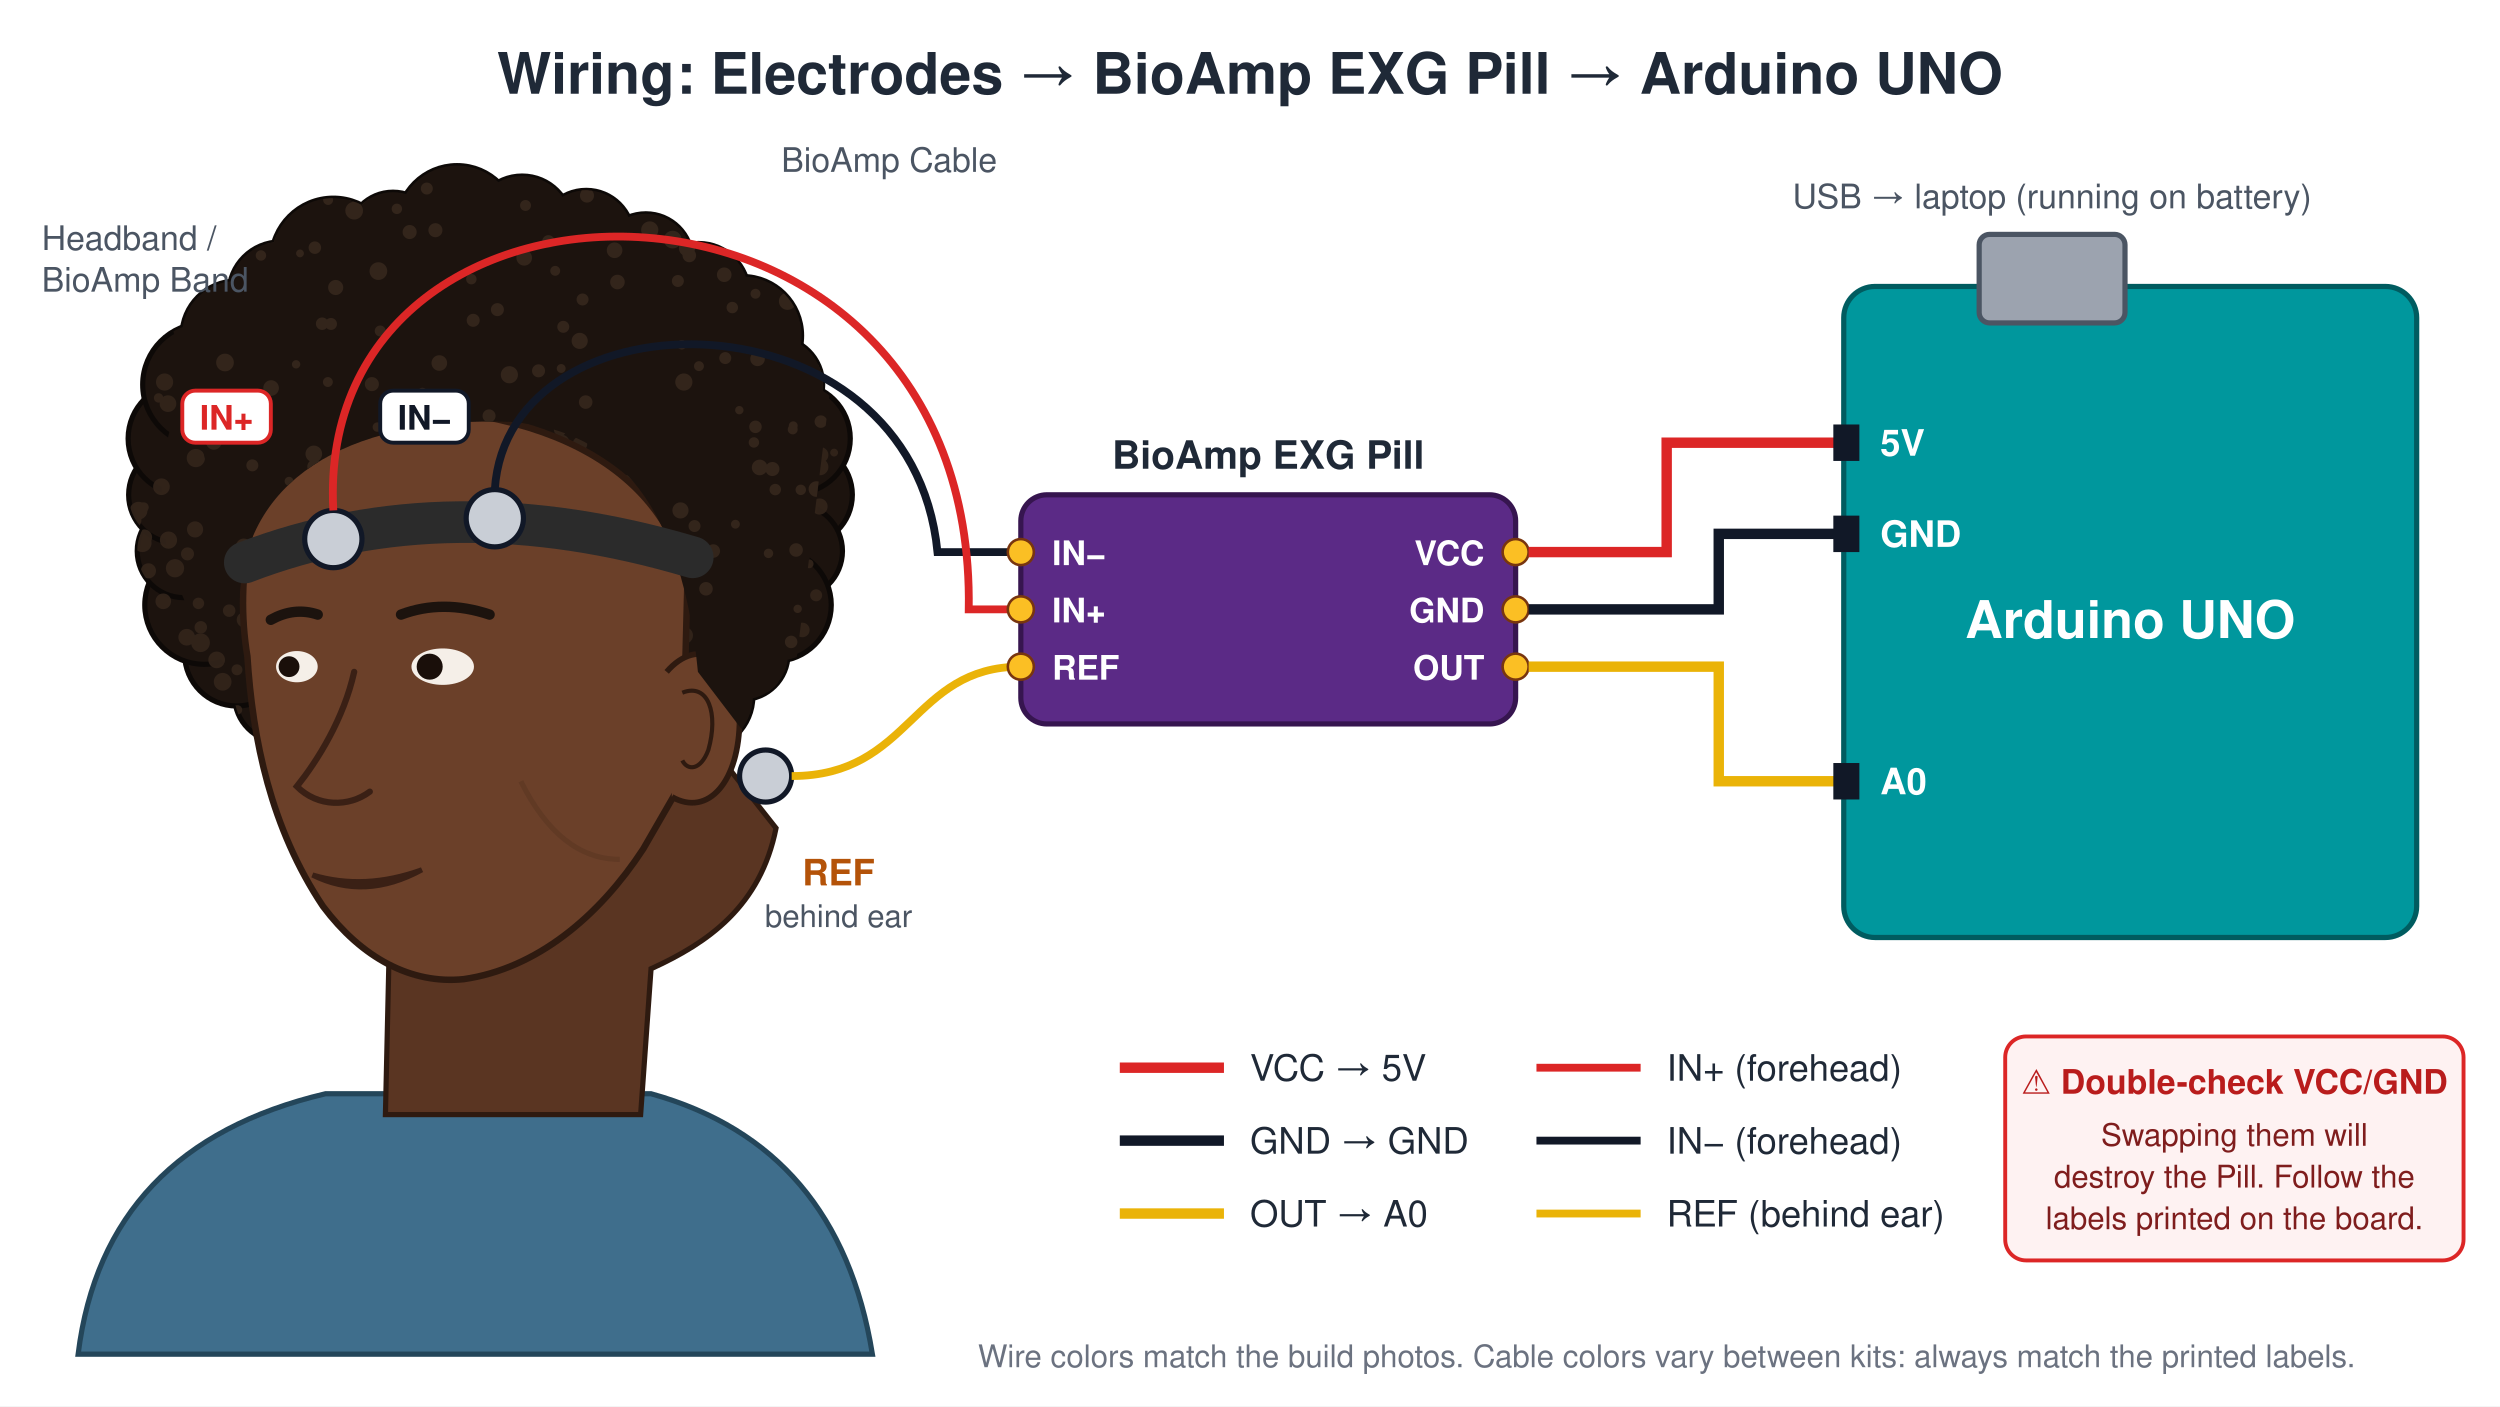
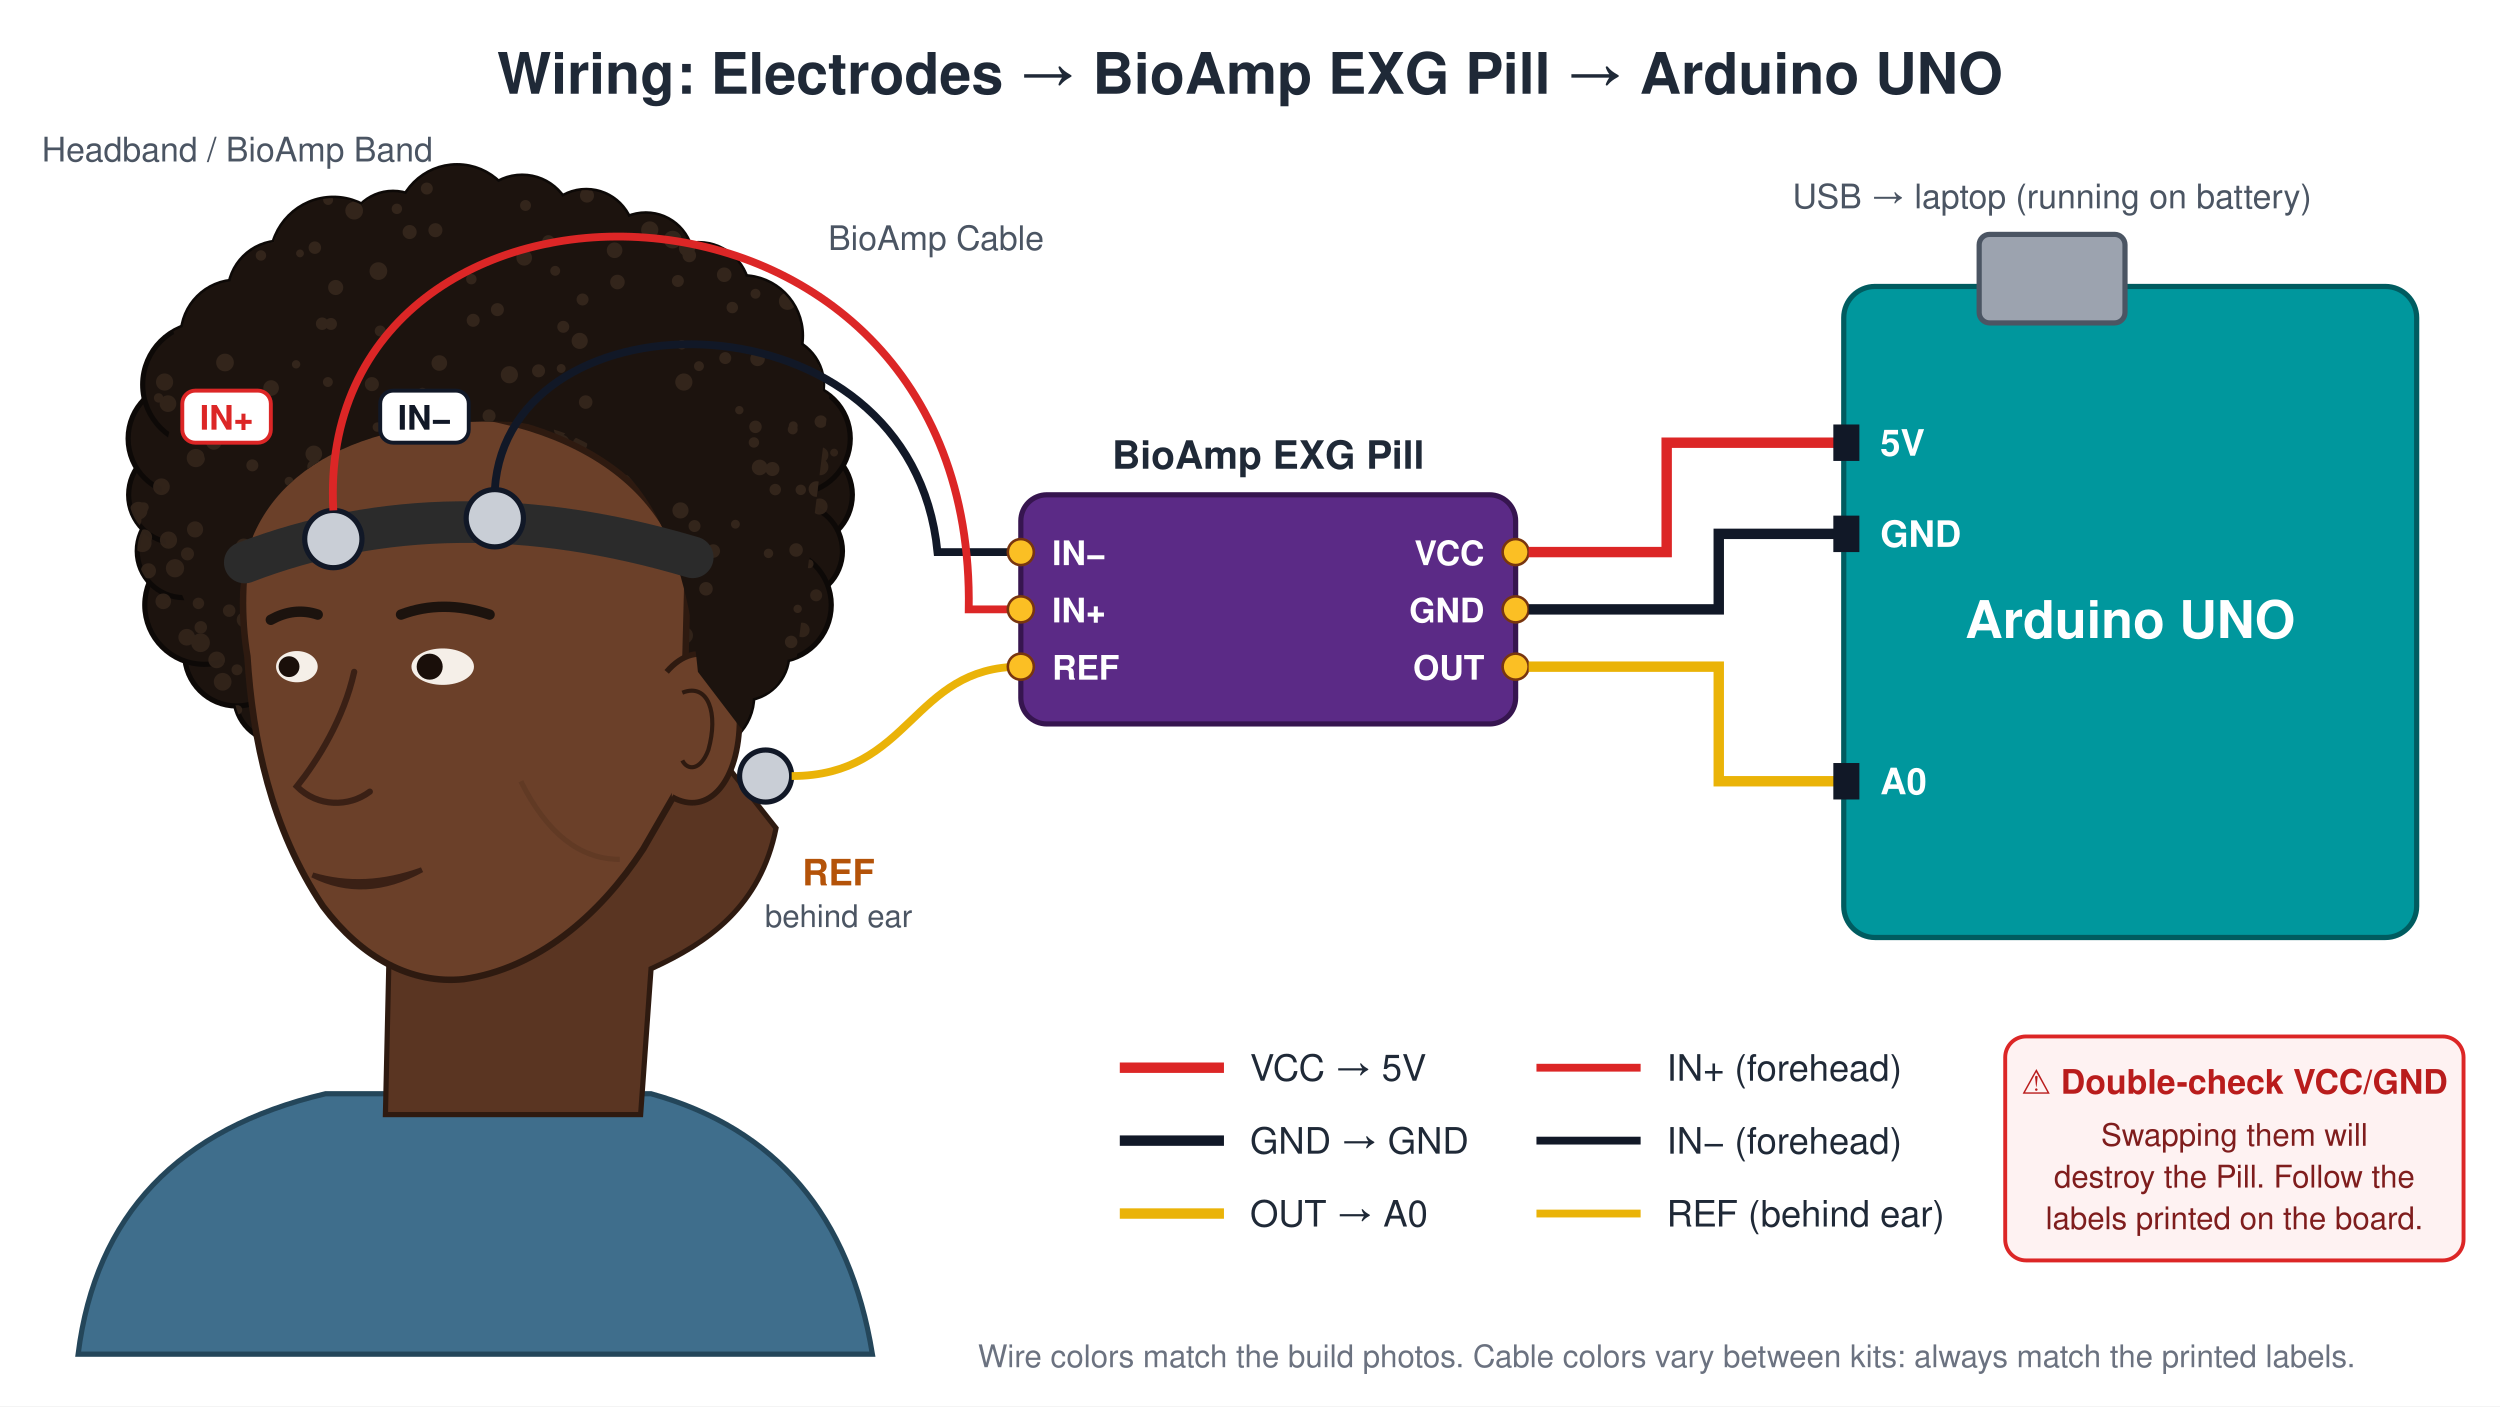
<svg xmlns="http://www.w3.org/2000/svg" viewBox="0 0 960 540" width="960" height="540" font-family="Helvetica, Arial, sans-serif">
  <rect width="960" height="540" fill="#ffffff" />
  <text x="480" y="36" text-anchor="middle" font-size="22" font-weight="bold" fill="#1f2937">Wiring: Electrodes → BioAmp EXG Pill → Arduino UNO</text>
  <clipPath id="afroClip">
    <ellipse cx="188" cy="190" rx="128" ry="112" />
    <circle cx="308.0" cy="190.0" r="19.3" />
    <circle cx="305.4" cy="211.6" r="18.1" />
    <circle cx="297.6" cy="232.3" r="21.6" />
    <circle cx="285.1" cy="251.1" r="17.5" />
    <circle cx="268.3" cy="267.3" r="20.8" />
    <circle cx="248.0" cy="280.1" r="19.6" />
    <circle cx="225.1" cy="288.9" r="17.4" />
    <circle cx="200.5" cy="293.4" r="20.6" />
    <circle cx="175.5" cy="293.4" r="17.3" />
    <circle cx="150.9" cy="288.9" r="20.0" />
    <circle cx="128.0" cy="280.1" r="17.5" />
    <circle cx="107.7" cy="267.3" r="17.6" />
    <circle cx="90.9" cy="251.1" r="20.0" />
    <circle cx="78.4" cy="232.3" r="22.8" />
    <circle cx="70.6" cy="211.6" r="17.9" />
    <circle cx="68.0" cy="190.0" r="18.6" />
    <circle cx="70.6" cy="168.4" r="21.4" />
    <circle cx="78.4" cy="147.7" r="23.6" />
    <circle cx="90.9" cy="128.9" r="21.0" />
    <circle cx="107.7" cy="112.7" r="19.8" />
    <circle cx="128.0" cy="99.9" r="23.8" />
    <circle cx="150.9" cy="91.1" r="17.3" />
    <circle cx="175.5" cy="86.6" r="23.0" />
    <circle cx="200.5" cy="86.6" r="19.0" />
    <circle cx="225.1" cy="91.1" r="18.0" />
    <circle cx="248.0" cy="99.9" r="17.8" />
    <circle cx="268.3" cy="112.7" r="19.2" />
    <circle cx="285.1" cy="128.9" r="22.7" />
    <circle cx="297.6" cy="147.7" r="18.3" />
    <circle cx="305.4" cy="168.4" r="21.1" />
  </clipPath>
  <path d="M30 520 Q40 440 125 420 L250 420 Q322 440 335 520 Z" fill="#3f6e8c" stroke="#24465a" stroke-width="2" />
  <path d="M150 340 L148 428 L246 428 L250 372 C272 362 292 348 298 318 L268 280 Z" fill="#5a3522" stroke="#2e1a10" stroke-width="2" />
  <g fill="#1c130e" stroke="#0d0907" stroke-width="2">
    <ellipse cx="188" cy="190" rx="128" ry="112" />
    <circle cx="308.0" cy="190.0" r="19.3" />
    <circle cx="305.4" cy="211.6" r="18.1" />
    <circle cx="297.6" cy="232.3" r="21.6" />
    <circle cx="285.1" cy="251.1" r="17.5" />
    <circle cx="268.3" cy="267.3" r="20.8" />
    <circle cx="248.0" cy="280.1" r="19.6" />
    <circle cx="225.1" cy="288.9" r="17.4" />
    <circle cx="200.5" cy="293.4" r="20.6" />
    <circle cx="175.5" cy="293.4" r="17.3" />
    <circle cx="150.9" cy="288.9" r="20.0" />
    <circle cx="128.0" cy="280.1" r="17.5" />
    <circle cx="107.7" cy="267.3" r="17.6" />
    <circle cx="90.9" cy="251.1" r="20.0" />
    <circle cx="78.4" cy="232.3" r="22.8" />
    <circle cx="70.6" cy="211.6" r="17.9" />
    <circle cx="68.0" cy="190.0" r="18.6" />
    <circle cx="70.6" cy="168.4" r="21.4" />
    <circle cx="78.4" cy="147.7" r="23.6" />
    <circle cx="90.9" cy="128.9" r="21.0" />
    <circle cx="107.7" cy="112.7" r="19.8" />
    <circle cx="128.0" cy="99.9" r="23.8" />
    <circle cx="150.9" cy="91.1" r="17.3" />
    <circle cx="175.5" cy="86.6" r="23.0" />
    <circle cx="200.5" cy="86.6" r="19.0" />
    <circle cx="225.1" cy="91.1" r="18.0" />
    <circle cx="248.0" cy="99.9" r="17.8" />
    <circle cx="268.3" cy="112.7" r="19.2" />
    <circle cx="285.1" cy="128.9" r="22.7" />
    <circle cx="297.6" cy="147.7" r="18.3" />
    <circle cx="305.4" cy="168.4" r="21.1" />
  </g>
  <ellipse cx="188" cy="190" rx="126" ry="110" fill="#1c130e" />
  <g clip-path="url(#afroClip)" fill="#33251b" opacity="0.9">
    <circle cx="133.9" cy="133.0" r="2.7" />
    <circle cx="219.1" cy="201.4" r="1.9" />
    <circle cx="149.8" cy="117.7" r="2.2" />
    <circle cx="108.2" cy="147.9" r="2.1" />
    <circle cx="219.8" cy="91.9" r="2.0" />
    <circle cx="98.7" cy="150.1" r="3.3" />
    <circle cx="178.5" cy="125.1" r="3.6" />
    <circle cx="253.8" cy="243.3" r="3.1" />
    <circle cx="243.7" cy="259.6" r="1.6" />
    <circle cx="128.7" cy="97.1" r="2.7" />
    <circle cx="242.8" cy="141.8" r="3.0" />
    <circle cx="100.9" cy="138.1" r="2.5" />
    <circle cx="259.8" cy="89.9" r="2.5" />
    <circle cx="170.5" cy="164.2" r="3.0" />
    <circle cx="105.2" cy="92.9" r="3.2" />
    <circle cx="169.5" cy="264.0" r="2.9" />
    <circle cx="280.8" cy="201.7" r="1.9" />
    <circle cx="212.8" cy="209.9" r="3.1" />
    <circle cx="235.2" cy="234.1" r="2.3" />
    <circle cx="215.1" cy="165.0" r="2.4" />
    <circle cx="64.5" cy="155.0" r="3.2" />
    <circle cx="235.8" cy="141.4" r="2.4" />
    <circle cx="106.1" cy="279.0" r="3.5" />
    <circle cx="221.8" cy="231.6" r="2.0" />
    <circle cx="198.0" cy="274.5" r="2.7" />
    <circle cx="187.3" cy="197.8" r="2.4" />
    <circle cx="117.3" cy="257.2" r="3.5" />
    <circle cx="151.8" cy="108.5" r="2.8" />
    <circle cx="173.7" cy="164.6" r="3.4" />
    <circle cx="212.2" cy="77.9" r="3.2" />
    <circle cx="120.0" cy="238.2" r="1.7" />
    <circle cx="165.1" cy="167.3" r="1.6" />
    <circle cx="202.2" cy="237.5" r="2.2" />
    <circle cx="190.0" cy="190.6" r="1.8" />
    <circle cx="254.9" cy="233.8" r="1.6" />
    <circle cx="264.1" cy="122.1" r="1.8" />
    <circle cx="186.8" cy="261.9" r="2.3" />
    <circle cx="279.1" cy="268.4" r="3.6" />
    <circle cx="94.2" cy="208.0" r="1.7" />
    <circle cx="252.7" cy="232.8" r="2.1" />
    <circle cx="214.4" cy="146.9" r="1.5" />
    <circle cx="283.6" cy="163.1" r="1.8" />
    <circle cx="166.1" cy="184.6" r="2.6" />
    <circle cx="315.1" cy="174.7" r="3.0" />
    <circle cx="182.2" cy="263.7" r="1.9" />
    <circle cx="201.8" cy="101.8" r="3.1" />
    <circle cx="156.7" cy="240.5" r="3.2" />
    <circle cx="314.9" cy="179.3" r="3.2" />
    <circle cx="237.4" cy="94.6" r="2.0" />
    <circle cx="106.2" cy="182.0" r="1.6" />
    <circle cx="259.8" cy="201.3" r="2.0" />
    <circle cx="140.3" cy="78.4" r="2.4" />
    <circle cx="314.6" cy="143.3" r="3.5" />
    <circle cx="145.3" cy="233.1" r="2.0" />
    <circle cx="208.5" cy="242.1" r="2.8" />
    <circle cx="290.5" cy="124.4" r="2.5" />
    <circle cx="117.3" cy="100.6" r="1.7" />
    <circle cx="117.9" cy="91.5" r="3.1" />
    <circle cx="188.1" cy="105.6" r="1.9" />
    <circle cx="207.4" cy="121.8" r="3.2" />
    <circle cx="273.5" cy="176.4" r="2.3" />
    <circle cx="299.0" cy="155.9" r="1.9" />
    <circle cx="225.4" cy="224.0" r="3.4" />
    <circle cx="206.3" cy="146.3" r="3.2" />
    <circle cx="299.0" cy="177.8" r="2.2" />
    <circle cx="140.4" cy="176.7" r="1.5" />
    <circle cx="297.4" cy="172.1" r="2.6" />
    <circle cx="271.1" cy="157.5" r="3.3" />
    <circle cx="217.2" cy="140.2" r="2.0" />
    <circle cx="169.9" cy="247.7" r="2.7" />
    <circle cx="182.7" cy="268.8" r="1.8" />
    <circle cx="257.3" cy="151.1" r="2.5" />
    <circle cx="74.4" cy="132.0" r="2.4" />
    <circle cx="273.0" cy="147.3" r="2.6" />
    <circle cx="169.3" cy="187.5" r="2.4" />
    <circle cx="191.5" cy="197.0" r="3.2" />
    <circle cx="232.5" cy="264.2" r="3.0" />
    <circle cx="114.1" cy="165.8" r="2.6" />
    <circle cx="73.1" cy="153.1" r="1.7" />
    <circle cx="124.1" cy="167.5" r="2.1" />
    <circle cx="201.7" cy="103.9" r="2.7" />
    <circle cx="196.3" cy="73.7" r="2.4" />
    <circle cx="113.4" cy="133.7" r="2.6" />
    <circle cx="155.3" cy="113.2" r="2.6" />
    <circle cx="55.4" cy="206.3" r="3.0" />
    <circle cx="283.6" cy="107.1" r="2.0" />
    <circle cx="63.2" cy="146.7" r="3.3" />
    <circle cx="219.3" cy="222.3" r="2.4" />
    <circle cx="248.8" cy="216.3" r="1.7" />
    <circle cx="128.8" cy="95.5" r="3.4" />
    <circle cx="254.0" cy="275.2" r="2.9" />
    <circle cx="268.8" cy="279.7" r="3.5" />
    <circle cx="213.6" cy="306.9" r="2.3" />
    <circle cx="51.1" cy="199.7" r="3.2" />
    <circle cx="235.9" cy="258.1" r="2.6" />
    <circle cx="155.6" cy="235.7" r="2.2" />
    <circle cx="184.6" cy="173.2" r="2.7" />
    <circle cx="170.7" cy="196.0" r="2.2" />
    <circle cx="117.7" cy="128.7" r="1.6" />
    <circle cx="310.0" cy="179.9" r="3.5" />
    <circle cx="244.3" cy="228.5" r="1.6" />
    <circle cx="201.0" cy="127.6" r="1.8" />
    <circle cx="71.7" cy="244.7" r="3.2" />
    <circle cx="185.1" cy="237.1" r="3.4" />
    <circle cx="83.7" cy="146.2" r="1.7" />
    <circle cx="295.1" cy="225.8" r="2.4" />
    <circle cx="308.1" cy="241.9" r="2.8" />
    <circle cx="200.7" cy="156.5" r="3.3" />
    <circle cx="305.1" cy="236.1" r="2.5" />
    <circle cx="133.5" cy="266.9" r="3.4" />
    <circle cx="182.4" cy="233.6" r="2.6" />
    <circle cx="191.3" cy="230.3" r="1.8" />
    <circle cx="246.9" cy="207.1" r="2.2" />
    <circle cx="147.3" cy="290.0" r="2.1" />
    <circle cx="129.8" cy="190.0" r="2.2" />
    <circle cx="256.6" cy="197.0" r="1.5" />
    <circle cx="177.1" cy="99.9" r="1.9" />
    <circle cx="56.3" cy="208.6" r="1.7" />
    <circle cx="226.1" cy="117.2" r="2.5" />
    <circle cx="231.9" cy="124.1" r="2.6" />
    <circle cx="135.8" cy="78.2" r="2.2" />
    <circle cx="245.3" cy="100.8" r="2.8" />
    <circle cx="120.8" cy="230.5" r="1.6" />
    <circle cx="213.2" cy="213.6" r="3.1" />
    <circle cx="186.0" cy="239.3" r="1.7" />
    <circle cx="257.9" cy="94.4" r="2.9" />
    <circle cx="174.5" cy="248.8" r="2.1" />
    <circle cx="135.0" cy="202.2" r="2.4" />
    <circle cx="176.8" cy="309.2" r="3.5" />
    <circle cx="122.7" cy="172.4" r="3.5" />
    <circle cx="157.9" cy="257.8" r="1.5" />
    <circle cx="118.0" cy="246.9" r="2.6" />
    <circle cx="217.7" cy="272.6" r="1.5" />
    <circle cx="184.3" cy="226.4" r="2.3" />
    <circle cx="208.0" cy="194.7" r="2.1" />
    <circle cx="199.4" cy="282.8" r="2.6" />
    <circle cx="188.4" cy="91.1" r="3.0" />
    <circle cx="250.4" cy="137.6" r="2.2" />
    <circle cx="241.1" cy="185.5" r="3.0" />
    <circle cx="170.0" cy="170.0" r="3.3" />
    <circle cx="273.1" cy="129.3" r="3.0" />
    <circle cx="207.6" cy="147.9" r="2.6" />
    <circle cx="62.0" cy="186.9" r="3.2" />
    <circle cx="236.7" cy="107.3" r="3.4" />
    <circle cx="141.0" cy="97.3" r="2.0" />
    <circle cx="237.4" cy="198.7" r="2.3" />
    <circle cx="287.7" cy="258.3" r="2.7" />
    <circle cx="112.1" cy="120.6" r="2.9" />
    <circle cx="180.1" cy="190.5" r="3.2" />
    <circle cx="186.9" cy="103.5" r="2.6" />
    <circle cx="168.9" cy="163.6" r="3.0" />
    <circle cx="187.5" cy="223.3" r="2.1" />
    <circle cx="179.9" cy="135.2" r="3.1" />
    <circle cx="283.9" cy="177.0" r="2.3" />
    <circle cx="74.9" cy="203.3" r="3.1" />
    <circle cx="105.9" cy="124.4" r="1.7" />
    <circle cx="229.8" cy="239.1" r="3.1" />
    <circle cx="153.1" cy="276.6" r="1.5" />
    <circle cx="254.4" cy="213.5" r="2.9" />
    <circle cx="147.7" cy="96.3" r="2.1" />
    <circle cx="94.4" cy="181.4" r="2.5" />
    <circle cx="283.9" cy="268.2" r="1.9" />
    <circle cx="320.3" cy="173.8" r="1.5" />
    <circle cx="67.2" cy="218.2" r="3.5" />
    <circle cx="120.0" cy="209.7" r="1.9" />
    <circle cx="247.7" cy="171.2" r="2.7" />
    <circle cx="250.8" cy="258.7" r="3.5" />
    <circle cx="272.1" cy="271.8" r="2.6" />
    <circle cx="275.7" cy="123.2" r="2.0" />
    <circle cx="265.0" cy="139.0" r="1.6" />
    <circle cx="284.7" cy="191.9" r="2.4" />
    <circle cx="171.4" cy="233.3" r="2.2" />
    <circle cx="137.0" cy="292.3" r="1.5" />
    <circle cx="188.6" cy="78.2" r="1.8" />
    <circle cx="292.3" cy="144.0" r="3.4" />
    <circle cx="167.1" cy="262.1" r="2.3" />
    <circle cx="293.9" cy="189.3" r="2.3" />
    <circle cx="122.9" cy="218.0" r="1.6" />
    <circle cx="289.2" cy="256.5" r="2.1" />
    <circle cx="251.3" cy="166.0" r="2.1" />
    <circle cx="128.0" cy="186.3" r="2.3" />
    <circle cx="312.9" cy="158.8" r="3.2" />
    <circle cx="98.3" cy="104.6" r="3.5" />
    <circle cx="76.5" cy="158.5" r="1.6" />
    <circle cx="177.7" cy="108.6" r="3.1" />
    <circle cx="142.6" cy="138.6" r="1.6" />
    <circle cx="232.1" cy="170.7" r="2.5" />
    <circle cx="146.2" cy="245.4" r="3.1" />
    <circle cx="257.6" cy="180.8" r="2.9" />
    <circle cx="155.6" cy="276.5" r="2.3" />
    <circle cx="215.5" cy="232.6" r="1.9" />
    <circle cx="268.8" cy="142.1" r="2.0" />
    <circle cx="302.5" cy="122.3" r="2.4" />
    <circle cx="226.7" cy="231.1" r="1.7" />
    <circle cx="165.3" cy="220.8" r="2.0" />
    <circle cx="182.5" cy="282.0" r="3.4" />
    <circle cx="187.8" cy="111.6" r="2.4" />
    <circle cx="104.3" cy="178.7" r="2.2" />
    <circle cx="255.2" cy="214.4" r="3.5" />
    <circle cx="256.9" cy="251.5" r="2.8" />
    <circle cx="229.8" cy="147.0" r="2.1" />
    <circle cx="188.8" cy="267.1" r="2.4" />
    <circle cx="309.8" cy="157.9" r="3.3" />
    <circle cx="212.5" cy="193.0" r="3.0" />
    <circle cx="263.3" cy="138.8" r="2.7" />
    <circle cx="274.3" cy="190.1" r="3.4" />
    <circle cx="246.4" cy="89.6" r="3.5" />
    <circle cx="188.4" cy="230.3" r="1.8" />
    <circle cx="75.2" cy="175.9" r="3.5" />
    <circle cx="168.4" cy="93.4" r="3.1" />
    <circle cx="89.2" cy="214.0" r="1.6" />
    <circle cx="201.4" cy="132.4" r="3.4" />
    <circle cx="141.6" cy="136.7" r="1.8" />
    <circle cx="186.8" cy="287.3" r="3.0" />
    <circle cx="215.9" cy="211.0" r="2.6" />
    <circle cx="113.4" cy="152.2" r="2.0" />
    <circle cx="176.6" cy="182.6" r="2.1" />
    <circle cx="57.0" cy="219.2" r="2.9" />
    <circle cx="258.9" cy="133.9" r="2.0" />
    <circle cx="190.5" cy="309.6" r="3.0" />
    <circle cx="180.8" cy="206.8" r="2.5" />
    <circle cx="147.1" cy="119.7" r="2.0" />
    <circle cx="122.1" cy="88.1" r="2.0" />
    <circle cx="266.4" cy="205.1" r="2.4" />
    <circle cx="162.7" cy="140.5" r="3.2" />
    <circle cx="181.3" cy="103.5" r="1.9" />
    <circle cx="263.7" cy="177.2" r="3.2" />
    <circle cx="195.8" cy="247.0" r="3.1" />
    <circle cx="150.5" cy="304.3" r="2.5" />
    <circle cx="213.0" cy="243.2" r="2.4" />
    <circle cx="119.8" cy="87.6" r="1.8" />
    <circle cx="138.1" cy="224.9" r="3.5" />
    <circle cx="207.7" cy="211.6" r="1.6" />
    <circle cx="85.5" cy="261.8" r="3.4" />
    <circle cx="173.1" cy="68.9" r="3.5" />
    <circle cx="159.6" cy="236.2" r="3.5" />
    <circle cx="187.4" cy="168.2" r="2.9" />
    <circle cx="127.0" cy="241.5" r="2.2" />
    <circle cx="191.6" cy="195.7" r="2.1" />
    <circle cx="107.7" cy="285.8" r="1.8" />
    <circle cx="249.3" cy="177.6" r="2.2" />
    <circle cx="242.4" cy="90.4" r="2.4" />
    <circle cx="278.4" cy="215.6" r="2.3" />
    <circle cx="241.0" cy="164.0" r="2.3" />
    <circle cx="207.2" cy="177.2" r="2.4" />
    <circle cx="233.8" cy="91.1" r="1.6" />
    <circle cx="221.7" cy="196.6" r="3.4" />
    <circle cx="182.7" cy="295.4" r="3.4" />
    <circle cx="149.8" cy="244.0" r="3.5" />
    <circle cx="135.6" cy="148.1" r="3.0" />
    <circle cx="158.6" cy="248.5" r="1.5" />
    <circle cx="192.7" cy="73.3" r="2.8" />
    <circle cx="208.1" cy="183.4" r="2.0" />
    <circle cx="54.7" cy="208.5" r="3.5" />
    <circle cx="135.7" cy="230.0" r="2.4" />
    <circle cx="55.2" cy="194.8" r="1.9" />
    <circle cx="226.5" cy="90.8" r="3.2" />
    <circle cx="203.4" cy="95.9" r="2.2" />
    <circle cx="152.9" cy="256.5" r="3.1" />
    <circle cx="241.9" cy="215.8" r="3.1" />
    <circle cx="188.6" cy="221.0" r="1.6" />
    <circle cx="113.5" cy="167.4" r="3.6" />
    <circle cx="290.0" cy="108.9" r="2.1" />
    <circle cx="225.0" cy="209.1" r="2.5" />
    <circle cx="164.9" cy="111.0" r="2.0" />
    <circle cx="93.8" cy="238.0" r="2.9" />
    <circle cx="186.4" cy="77.7" r="2.9" />
    <circle cx="279.6" cy="267.2" r="2.1" />
    <circle cx="111.1" cy="159.6" r="3.0" />
    <circle cx="209.5" cy="247.6" r="2.0" />
    <circle cx="262.1" cy="284.2" r="2.7" />
    <circle cx="147.9" cy="258.1" r="3.6" />
    <circle cx="121.7" cy="187.3" r="3.2" />
    <circle cx="109.6" cy="90.3" r="1.7" />
    <circle cx="64.7" cy="207.4" r="3.3" />
    <circle cx="211.8" cy="177.4" r="2.1" />
    <circle cx="232.0" cy="226.2" r="3.5" />
    <circle cx="72.7" cy="131.3" r="2.3" />
    <circle cx="249.6" cy="129.1" r="2.0" />
    <circle cx="211.3" cy="73.2" r="1.7" />
    <circle cx="98.6" cy="135.4" r="2.0" />
    <circle cx="152.8" cy="223.7" r="1.9" />
    <circle cx="184.7" cy="284.4" r="2.9" />
    <circle cx="192.2" cy="202.5" r="2.2" />
    <circle cx="162.2" cy="142.7" r="2.2" />
    <circle cx="223.5" cy="294.2" r="2.7" />
    <circle cx="228.5" cy="205.0" r="2.3" />
    <circle cx="83.1" cy="159.8" r="1.7" />
    <circle cx="247.4" cy="277.1" r="2.4" />
    <circle cx="172.1" cy="256.2" r="3.5" />
    <circle cx="148.3" cy="274.9" r="2.3" />
    <circle cx="77.0" cy="246.8" r="3.6" />
    <circle cx="147.8" cy="230.9" r="3.0" />
    <circle cx="191.0" cy="199.0" r="3.4" />
    <circle cx="77.1" cy="240.9" r="2.4" />
    <circle cx="257.4" cy="134.4" r="1.8" />
    <circle cx="290.0" cy="198.4" r="2.8" />
    <circle cx="222.7" cy="170.5" r="2.8" />
    <circle cx="120.5" cy="252.9" r="1.8" />
    <circle cx="167.3" cy="276.2" r="3.4" />
    <circle cx="262.9" cy="244.0" r="3.2" />
    <circle cx="248.0" cy="178.8" r="1.8" />
    <circle cx="315.7" cy="147.8" r="2.5" />
    <circle cx="313.4" cy="228.6" r="2.3" />
    <circle cx="277.6" cy="135.6" r="3.2" />
    <circle cx="253.4" cy="281.4" r="2.0" />
    <circle cx="83.2" cy="253.4" r="3.2" />
    <circle cx="214.4" cy="242.0" r="2.3" />
    <circle cx="103.1" cy="181.5" r="1.8" />
    <circle cx="190.2" cy="293.9" r="3.4" />
    <circle cx="288.1" cy="213.4" r="3.1" />
    <circle cx="310.7" cy="216.5" r="1.7" />
    <circle cx="105.0" cy="137.0" r="2.8" />
    <circle cx="157.1" cy="264.2" r="2.7" />
    <circle cx="88.0" cy="234.5" r="2.4" />
    <circle cx="168.5" cy="197.0" r="2.8" />
    <circle cx="121.2" cy="193.9" r="3.1" />
    <circle cx="205.5" cy="108.9" r="1.9" />
    <circle cx="143.5" cy="196.7" r="1.8" />
    <circle cx="150.1" cy="205.6" r="2.4" />
    <circle cx="160.2" cy="188.4" r="2.8" />
    <circle cx="290.8" cy="241.6" r="3.1" />
    <circle cx="155.9" cy="188.0" r="2.6" />
    <circle cx="91.2" cy="272.6" r="1.8" />
    <circle cx="273.8" cy="94.8" r="3.0" />
    <circle cx="212.1" cy="140.7" r="3.6" />
    <circle cx="53.2" cy="196.1" r="3.4" />
    <circle cx="250.3" cy="283.3" r="3.5" />
    <circle cx="262.9" cy="218.9" r="3.1" />
    <circle cx="258.9" cy="287.1" r="2.1" />
    <circle cx="209.0" cy="147.6" r="2.6" />
    <circle cx="243.2" cy="163.1" r="2.1" />
    <circle cx="110.1" cy="187.4" r="1.6" />
    <circle cx="210.9" cy="234.6" r="3.5" />
    <circle cx="132.2" cy="85.6" r="1.9" />
    <circle cx="198.2" cy="149.6" r="2.6" />
    <circle cx="133.8" cy="134.7" r="3.3" />
    <circle cx="89.2" cy="158.4" r="3.4" />
    <circle cx="296.9" cy="264.3" r="2.8" />
    <circle cx="91.0" cy="257.2" r="2.1" />
    <circle cx="292.7" cy="184.5" r="2.3" />
    <circle cx="196.4" cy="109.2" r="1.9" />
    <circle cx="186.8" cy="163.2" r="3.2" />
    <circle cx="185.5" cy="287.5" r="3.6" />
    <circle cx="91.5" cy="138.9" r="2.2" />
    <circle cx="213.4" cy="190.3" r="1.8" />
    <circle cx="120.3" cy="136.6" r="2.6" />
    <circle cx="227.7" cy="163.0" r="2.0" />
    <circle cx="176.2" cy="175.1" r="1.5" />
    <circle cx="160.4" cy="221.4" r="2.3" />
    <circle cx="205.0" cy="282.0" r="2.7" />
    <circle cx="218.9" cy="282.4" r="2.5" />
    <circle cx="276.5" cy="278.4" r="2.0" />
    <circle cx="213.3" cy="220.5" r="2.8" />
    <circle cx="272.3" cy="111.9" r="2.3" />
    <circle cx="186.7" cy="203.0" r="2.9" />
    <circle cx="112.5" cy="162.4" r="2.9" />
    <circle cx="62.7" cy="230.9" r="3.0" />
    <circle cx="189.2" cy="306.0" r="1.6" />
    <circle cx="101.8" cy="174.7" r="2.0" />
    <circle cx="301.7" cy="228.6" r="1.5" />
    <circle cx="60.9" cy="152.8" r="1.8" />
    <circle cx="221.6" cy="280.4" r="2.6" />
    <circle cx="109.6" cy="104.5" r="1.9" />
    <circle cx="160.4" cy="252.3" r="1.6" />
    <circle cx="281.8" cy="120.9" r="3.0" />
    <circle cx="314.7" cy="194.5" r="3.1" />
    <circle cx="72.0" cy="212.7" r="2.5" />
    <circle cx="194.7" cy="229.1" r="2.0" />
    <circle cx="265.6" cy="207.1" r="3.1" />
    <circle cx="145.1" cy="84.4" r="3.0" />
    <circle cx="177.7" cy="280.3" r="2.4" />
    <circle cx="211.9" cy="104.3" r="2.1" />
    <circle cx="102.9" cy="96.7" r="2.0" />
    <circle cx="200.4" cy="179.7" r="2.0" />
    <circle cx="198.4" cy="294.8" r="3.5" />
    <circle cx="186.1" cy="120.3" r="3.3" />
    <circle cx="156.0" cy="242.5" r="3.4" />
    <circle cx="109.7" cy="115.7" r="2.9" />
    <circle cx="281.7" cy="179.0" r="3.3" />
    <circle cx="146.7" cy="83.1" r="2.4" />
    <circle cx="171.5" cy="99.0" r="2.1" />
    <circle cx="213.8" cy="283.5" r="1.7" />
    <circle cx="232.4" cy="165.3" r="1.6" />
    <circle cx="292.2" cy="263.0" r="2.2" />
    <circle cx="202.7" cy="206.1" r="1.6" />
    <circle cx="149.2" cy="99.1" r="3.0" />
    <circle cx="185.1" cy="158.8" r="2.7" />
    <circle cx="106.4" cy="273.5" r="3.2" />
    <circle cx="215.5" cy="170.2" r="3.3" />
    <circle cx="303.2" cy="129.3" r="1.7" />
    <circle cx="200.7" cy="229.3" r="1.6" />
    <circle cx="259.6" cy="100.1" r="2.8" />
    <circle cx="237.8" cy="103.6" r="2.1" />
    <circle cx="222.9" cy="212.4" r="3.1" />
    <circle cx="209.8" cy="256.2" r="2.4" />
    <circle cx="257.3" cy="198.1" r="2.1" />
    <circle cx="170.1" cy="117.7" r="2.2" />
    <circle cx="283.4" cy="170.6" r="3.3" />
    <circle cx="170.1" cy="175.5" r="2.4" />
    <circle cx="76.2" cy="231.7" r="2.2" />
    <circle cx="159.6" cy="104.1" r="2.0" />
    <circle cx="215.0" cy="162.0" r="3.2" />
    <circle cx="190.4" cy="193.9" r="1.9" />
    <circle cx="198.4" cy="69.7" r="1.5" />
    <circle cx="91.4" cy="194.9" r="3.2" />
    <circle cx="226.8" cy="268.6" r="2.2" />
    <circle cx="222.6" cy="135.8" r="3.5" />
    <circle cx="174.5" cy="245.3" r="3.0" />
    <circle cx="142.2" cy="190.4" r="2.8" />
    <circle cx="295.0" cy="242.7" r="3.0" />
    <circle cx="213.1" cy="95.9" r="2.2" />
    <circle cx="117.5" cy="234.5" r="3.4" />
    <circle cx="299.5" cy="249.3" r="1.6" />
    <circle cx="207.3" cy="250.2" r="3.4" />
    <circle cx="103.0" cy="189.4" r="3.4" />
    <circle cx="197.7" cy="272.4" r="2.6" />
    <circle cx="191.4" cy="84.2" r="2.9" />
    <circle cx="142.2" cy="246.8" r="1.8" />
    <circle cx="250.0" cy="107.2" r="3.1" />
  </g>
  <path d="M116 158 C96 186 90 222 95 252 C97 284 104 318 124 348 C139 368 158 378 178 376 C206 372 230 352 247 326 L262 300 L264 222 C252 176 202 150 116 158 Z" fill="#6b4029" stroke="#2e1a10" stroke-width="2.5" />
  <path d="M256 258 C268 244 284 252 284 276 C284 300 272 314 258 306" fill="#6b4029" stroke="#2e1a10" stroke-width="2.2" />
  <path d="M262 266 C272 262 276 274 272 288 C269 296 264 296 262 292" fill="none" stroke="#2e1a10" stroke-width="1.6" />
  <path clip-path="url(#afroClip)" d="M92 230 C94 180 140 160 196 162 C238 165 262 196 268 258 L300 300 L330 60 L50 60 Z" fill="#1c130e" />
  <g clip-path="url(#afroClip)">
    <g clip-path="url(#capClip)" fill="#33251b">
      <circle cx="104.1" cy="149.0" r="3.0" />
      <circle cx="210.6" cy="92.7" r="2.4" />
      <circle cx="290.1" cy="112.8" r="1.9" />
      <circle cx="138.4" cy="196.6" r="3.1" />
      <circle cx="100.2" cy="98.1" r="2.0" />
      <circle cx="144.9" cy="164.0" r="1.8" />
      <circle cx="145.3" cy="104.1" r="3.4" />
      <circle cx="249.5" cy="88.3" r="3.3" />
      <circle cx="86.4" cy="139.2" r="3.4" />
      <circle cx="266.7" cy="202.0" r="2.3" />
      <circle cx="111.0" cy="184.8" r="1.7" />
      <circle cx="113.7" cy="139.9" r="1.6" />
      <circle cx="163.7" cy="212.4" r="2.8" />
      <circle cx="190.1" cy="183.8" r="2.4" />
      <circle cx="96.9" cy="178.7" r="2.3" />
      <circle cx="252.6" cy="233.4" r="2.3" />
      <circle cx="209.2" cy="204.8" r="2.3" />
      <circle cx="119.4" cy="200.0" r="3.2" />
      <circle cx="261.3" cy="196.0" r="3.1" />
      <circle cx="236.7" cy="185.5" r="2.4" />
      <circle cx="141.4" cy="183.1" r="1.7" />
      <circle cx="169.1" cy="210.8" r="2.9" />
      <circle cx="223.7" cy="115.0" r="2.3" />
      <circle cx="178.4" cy="181.9" r="2.3" />
      <circle cx="235.6" cy="237.4" r="1.8" />
      <circle cx="230.2" cy="210.1" r="2.2" />
      <circle cx="187.4" cy="245.4" r="1.6" />
      <circle cx="201.3" cy="99.0" r="3.0" />
      <circle cx="304.6" cy="163.5" r="1.7" />
      <circle cx="209.4" cy="167.4" r="2.9" />
      <circle cx="193.2" cy="185.1" r="3.1" />
      <circle cx="195.6" cy="143.9" r="3.3" />
      <circle cx="114.6" cy="193.2" r="2.2" />
      <circle cx="258.3" cy="92.0" r="3.4" />
      <circle cx="152.4" cy="80.2" r="2.0" />
      <circle cx="163.9" cy="72.4" r="2.3" />
      <circle cx="169.3" cy="195.7" r="2.2" />
      <circle cx="128.9" cy="110.4" r="2.9" />
      <circle cx="304.4" cy="164.9" r="1.9" />
      <circle cx="268.4" cy="140.6" r="1.9" />
      <circle cx="93.6" cy="209.8" r="3.0" />
      <circle cx="224.9" cy="154.4" r="2.6" />
      <circle cx="118.8" cy="243.5" r="2.2" />
      <circle cx="226.1" cy="217.4" r="3.1" />
      <circle cx="181.7" cy="123.0" r="2.5" />
      <circle cx="92.5" cy="220.1" r="2.2" />
      <circle cx="281.2" cy="118.1" r="2.2" />
      <circle cx="125.9" cy="146.7" r="1.9" />
      <circle cx="60.7" cy="199.9" r="2.0" />
      <circle cx="123.7" cy="124.3" r="2.4" />
      <circle cx="171.4" cy="184.7" r="2.8" />
      <circle cx="154.2" cy="237.2" r="3.1" />
      <circle cx="74.8" cy="219.0" r="3.2" />
      <circle cx="263.8" cy="95.3" r="3.1" />
      <circle cx="224.6" cy="72.7" r="1.5" />
      <circle cx="307.5" cy="188.1" r="2.0" />
      <circle cx="86.4" cy="95.7" r="1.9" />
      <circle cx="261.8" cy="132.4" r="1.8" />
      <circle cx="295.1" cy="212.5" r="1.8" />
      <circle cx="291.7" cy="179.5" r="3.0" />
      <circle cx="233.8" cy="230.9" r="3.0" />
      <circle cx="278.1" cy="105.5" r="2.8" />
      <circle cx="198.0" cy="203.5" r="2.3" />
      <circle cx="289.5" cy="169.9" r="2.0" />
      <circle cx="120.9" cy="95.1" r="2.4" />
      <circle cx="75.2" cy="154.1" r="1.8" />
      <circle cx="187.8" cy="159.7" r="2.5" />
      <circle cx="284.3" cy="71.2" r="3.1" />
      <circle cx="181.7" cy="171.3" r="2.8" />
      <circle cx="278.5" cy="137.5" r="2.3" />
      <circle cx="309.8" cy="83.6" r="2.7" />
      <circle cx="225.4" cy="75.1" r="2.7" />
      <circle cx="237.5" cy="237.7" r="2.1" />
      <circle cx="315.2" cy="161.9" r="2.4" />
      <circle cx="293.4" cy="76.1" r="2.9" />
      <circle cx="222.6" cy="130.9" r="3.1" />
      <circle cx="155.2" cy="155.4" r="2.5" />
      <circle cx="260.3" cy="107.9" r="2.3" />
      <circle cx="169.8" cy="169.7" r="3.1" />
      <circle cx="136.1" cy="219.0" r="2.3" />
      <circle cx="191.0" cy="118.9" r="2.5" />
      <circle cx="313.5" cy="187.8" r="3.0" />
      <circle cx="146.0" cy="127.1" r="2.1" />
      <circle cx="212.5" cy="184.3" r="3.0" />
      <circle cx="70.4" cy="200.1" r="3.2" />
      <circle cx="201.8" cy="78.9" r="2.1" />
      <circle cx="61.6" cy="104.2" r="3.3" />
      <circle cx="218.3" cy="188.4" r="3.0" />
      <circle cx="296.6" cy="180.1" r="2.7" />
      <circle cx="223.0" cy="195.4" r="2.6" />
      <circle cx="237.1" cy="108.3" r="2.8" />
      <circle cx="179.0" cy="207.3" r="1.7" />
      <circle cx="107.1" cy="76.7" r="3.0" />
      <circle cx="297.7" cy="188.0" r="2.2" />
      <circle cx="273.9" cy="211.6" r="2.6" />
      <circle cx="127.1" cy="124.4" r="2.3" />
      <circle cx="142.8" cy="147.5" r="2.7" />
      <circle cx="302.8" cy="79.8" r="2.6" />
      <circle cx="70.2" cy="91.4" r="3.0" />
      <circle cx="209.6" cy="235.4" r="2.3" />
      <circle cx="63.7" cy="139.7" r="2.6" />
      <circle cx="303.8" cy="246.5" r="2.4" />
      <circle cx="167.2" cy="88.4" r="2.7" />
      <circle cx="115.2" cy="97.3" r="1.5" />
      <circle cx="61.2" cy="193.1" r="1.7" />
      <circle cx="311.3" cy="85.9" r="3.2" />
      <circle cx="93.5" cy="73.2" r="2.9" />
      <circle cx="123.0" cy="202.0" r="1.9" />
      <circle cx="73.0" cy="209.3" r="2.9" />
      <circle cx="282.4" cy="201.3" r="1.7" />
      <circle cx="223.4" cy="197.7" r="2.4" />
      <circle cx="302.4" cy="115.7" r="3.3" />
      <circle cx="246.5" cy="72.1" r="1.5" />
      <circle cx="229.2" cy="217.1" r="1.7" />
      <circle cx="140.9" cy="201.3" r="1.8" />
      <circle cx="283.9" cy="157.5" r="1.6" />
      <circle cx="155.6" cy="173.5" r="2.3" />
      <circle cx="236.0" cy="96.1" r="3.0" />
      <circle cx="154.4" cy="186.1" r="2.7" />
      <circle cx="168.7" cy="139.4" r="3.0" />
      <circle cx="305.7" cy="211.2" r="2.6" />
      <circle cx="136.0" cy="80.9" r="3.4" />
      <circle cx="242.8" cy="218.9" r="2.1" />
      <circle cx="217.5" cy="245.9" r="3.1" />
      <circle cx="216.3" cy="125.5" r="2.3" />
      <circle cx="290.9" cy="137.8" r="2.8" />
      <circle cx="216.5" cy="231.3" r="3.0" />
      <circle cx="133.7" cy="70.3" r="2.0" />
      <circle cx="169.9" cy="175.6" r="3.1" />
      <circle cx="290.7" cy="77.6" r="3.1" />
      <circle cx="271.1" cy="226.1" r="2.6" />
      <circle cx="131.2" cy="223.2" r="3.0" />
      <circle cx="238.0" cy="234.5" r="2.2" />
      <circle cx="82.1" cy="169.7" r="3.0" />
      <circle cx="112.1" cy="205.0" r="3.3" />
      <circle cx="120.8" cy="179.2" r="2.8" />
      <circle cx="181.0" cy="107.2" r="2.0" />
      <circle cx="255.3" cy="212.5" r="2.4" />
      <circle cx="82.8" cy="215.2" r="3.0" />
      <circle cx="120.5" cy="174.3" r="3.2" />
      <circle cx="290.1" cy="163.9" r="2.4" />
      <circle cx="213.2" cy="104.0" r="1.9" />
      <circle cx="107.0" cy="196.2" r="2.2" />
      <circle cx="206.8" cy="142.4" r="2.5" />
      <circle cx="98.7" cy="78.0" r="3.4" />
      <circle cx="157.3" cy="89.1" r="2.7" />
      <circle cx="264.7" cy="98.1" r="2.6" />
      <circle cx="149.7" cy="163.5" r="1.5" />
      <circle cx="68.7" cy="248.3" r="3.1" />
      <circle cx="186.4" cy="172.1" r="2.0" />
      <circle cx="262.6" cy="146.7" r="3.3" />
      <circle cx="259.5" cy="217.4" r="3.3" />
      <circle cx="126.0" cy="76.8" r="1.9" />
      <circle cx="107.0" cy="85.1" r="1.6" />
      <circle cx="204.9" cy="226.7" r="2.4" />
      <circle cx="306.3" cy="233.8" r="1.6" />
      <circle cx="215.5" cy="141.5" r="1.7" />
      <circle cx="309.4" cy="116.3" r="2.6" />
      <circle cx="226.6" cy="242.2" r="2.8" />
      <circle cx="162.2" cy="150.7" r="1.8" />
    </g>
  </g>
  <clipPath id="capClip">
    <path d="M92 230 C94 180 140 160 196 162 C238 165 262 196 268 258 L300 300 L330 60 L50 60 Z" />
  </clipPath>
  <path d="M94 216 Q172 186 266 214" fill="none" stroke="#2b2b2b" stroke-width="16" stroke-linecap="round" />
  <path d="M104 238 Q113 233 122 236" stroke="#1c130e" stroke-width="4" fill="none" stroke-linecap="round" />
  <path d="M154 236 Q170 230 188 236" stroke="#1c130e" stroke-width="4" fill="none" stroke-linecap="round" />
  <ellipse cx="114" cy="256" rx="8" ry="6" fill="#f5efe8" />
  <circle cx="111" cy="256" r="4" fill="#1a0f0a" />
  <ellipse cx="170" cy="256" rx="12" ry="7" fill="#f5efe8" />
  <circle cx="165" cy="256" r="5" fill="#1a0f0a" />
  <path d="M136 258 C132 276 122 292 114 302 C122 310 134 310 142 304" fill="none" stroke="#3a2015" stroke-width="2.4" stroke-linecap="round" />
  <path d="M120 336 Q140 346 162 334 Q140 342 120 336 Z" fill="#4a2618" stroke="#3a2015" stroke-width="2" />
  <path d="M200 300 Q215 330 238 330" fill="none" stroke="#5a3522" stroke-width="2" opacity="0.6" />
  <circle cx="128" cy="207" r="11" fill="#c9ced6" stroke="#111827" stroke-width="2" />
  <circle cx="190" cy="199" r="11" fill="#c9ced6" stroke="#111827" stroke-width="2" />
  <circle cx="294" cy="298" r="10" fill="#c9ced6" stroke="#111827" stroke-width="2" />
  <rect x="70" y="150" width="34" height="20" rx="5" fill="#ffffff" stroke="#dc2626" stroke-width="1.5" />
  <text x="87" y="165" text-anchor="middle" font-size="13" font-weight="bold" fill="#dc2626">IN+</text>
  <rect x="146" y="150" width="34" height="20" rx="5" fill="#ffffff" stroke="#111827" stroke-width="1.5" />
  <text x="163" y="165" text-anchor="middle" font-size="13" font-weight="bold" fill="#111827">IN−</text>
  <text x="322" y="340" text-anchor="middle" font-size="14" font-weight="bold" fill="#b45309">REF</text>
  <text x="322" y="356" text-anchor="middle" font-size="12" fill="#4b5563">behind ear</text>
-   <text x="16" y="96" font-size="13" fill="#4b5563">Headband /</text>
-   <text x="16" y="112" font-size="13" fill="#4b5563">BioAmp Band</text>
+   <text x="16" y="62" font-size="13" fill="#4b5563">Headband / BioAmp Band</text>
  <path d="M190 188 C195 110 350 110 360 212 L392 212" fill="none" stroke="#111827" stroke-width="3" />
  <path d="M128 196 C120 50 375 50 372 234 L392 234" fill="none" stroke="#dc2626" stroke-width="3" />
  <path d="M304 298 C350 298 350 256 392 256" fill="none" stroke="#eab308" stroke-width="3" />
-   <text x="300" y="66" font-size="13" fill="#4b5563">BioAmp Cable</text>
+   <text x="318" y="96" font-size="13" fill="#4b5563">BioAmp Cable</text>
  <rect x="392" y="190" width="190" height="88" rx="10" fill="#5b2a86" stroke="#36154f" stroke-width="2" />
  <text x="487" y="180" text-anchor="middle" font-size="15" font-weight="bold" fill="#1f2937">BioAmp EXG Pill</text>
  <g font-size="13" font-weight="bold" fill="#ffffff">
    <text x="404" y="217">IN−</text>
    <text x="404" y="239">IN+</text>
    <text x="404" y="261">REF</text>
    <text x="570" y="217" text-anchor="end">VCC</text>
    <text x="570" y="239" text-anchor="end">GND</text>
    <text x="570" y="261" text-anchor="end">OUT</text>
  </g>
  <g fill="#fbbf24" stroke="#78350f" stroke-width="1">
    <circle cx="392" cy="212" r="5" />
    <circle cx="392" cy="234" r="5" />
    <circle cx="392" cy="256" r="5" />
    <circle cx="582" cy="212" r="5" />
    <circle cx="582" cy="234" r="5" />
    <circle cx="582" cy="256" r="5" />
  </g>
  <path d="M587 212 L640 212 L640 170 L708 170" fill="none" stroke="#dc2626" stroke-width="4" />
  <path d="M587 234 L660 234 L660 205 L708 205" fill="none" stroke="#111827" stroke-width="4" />
  <path d="M587 256 L660 256 L660 300 L708 300" fill="none" stroke="#eab308" stroke-width="4" />
  <rect x="708" y="110" width="220" height="250" rx="12" fill="#00979d" stroke="#005c60" stroke-width="2" />
  <rect x="760" y="90" width="56" height="34" rx="4" fill="#9ca3af" stroke="#4b5563" stroke-width="2" />
  <text x="818" y="245" text-anchor="middle" font-size="20" font-weight="bold" fill="#ffffff">Arduino UNO</text>
  <g fill="#111827">
    <rect x="704" y="163" width="10" height="14" />
    <rect x="704" y="198" width="10" height="14" />
    <rect x="704" y="293" width="10" height="14" />
  </g>
  <g font-size="14" font-weight="bold" fill="#ffffff">
    <text x="722" y="175">5V</text>
    <text x="722" y="210">GND</text>
    <text x="722" y="305">A0</text>
  </g>
  <text x="788" y="80" text-anchor="middle" font-size="13" fill="#4b5563">USB → laptop (running on battery)</text>
  <g font-size="14" fill="#1f2937">
    <line x1="430" y1="410" x2="470" y2="410" stroke="#dc2626" stroke-width="4" />
    <text x="480" y="415">VCC → 5V</text>
    <line x1="430" y1="438" x2="470" y2="438" stroke="#111827" stroke-width="4" />
    <text x="480" y="443">GND → GND</text>
    <line x1="430" y1="466" x2="470" y2="466" stroke="#eab308" stroke-width="4" />
    <text x="480" y="471">OUT → A0</text>
    <line x1="590" y1="410" x2="630" y2="410" stroke="#dc2626" stroke-width="3" />
    <text x="640" y="415">IN+ (forehead)</text>
    <line x1="590" y1="438" x2="630" y2="438" stroke="#111827" stroke-width="3" />
    <text x="640" y="443">IN− (forehead)</text>
    <line x1="590" y1="466" x2="630" y2="466" stroke="#eab308" stroke-width="3" />
    <text x="640" y="471">REF (behind ear)</text>
  </g>
  <rect x="770" y="398" width="176" height="86" rx="8" fill="#fef2f2" stroke="#dc2626" stroke-width="1.5" />
  <text x="858" y="420" text-anchor="middle" font-size="13" font-weight="bold" fill="#b91c1c">⚠ Double-check VCC/GND</text>
  <text x="858" y="440" text-anchor="middle" font-size="12" fill="#7f1d1d">Swapping them will</text>
  <text x="858" y="456" text-anchor="middle" font-size="12" fill="#7f1d1d">destroy the Pill. Follow the</text>
  <text x="858" y="472" text-anchor="middle" font-size="12" fill="#7f1d1d">labels printed on the board.</text>
  <text x="640" y="525" text-anchor="middle" font-size="12" fill="#6b7280">Wire colors match the build photos. Cable colors vary between kits: always match the printed labels.</text>
</svg>
